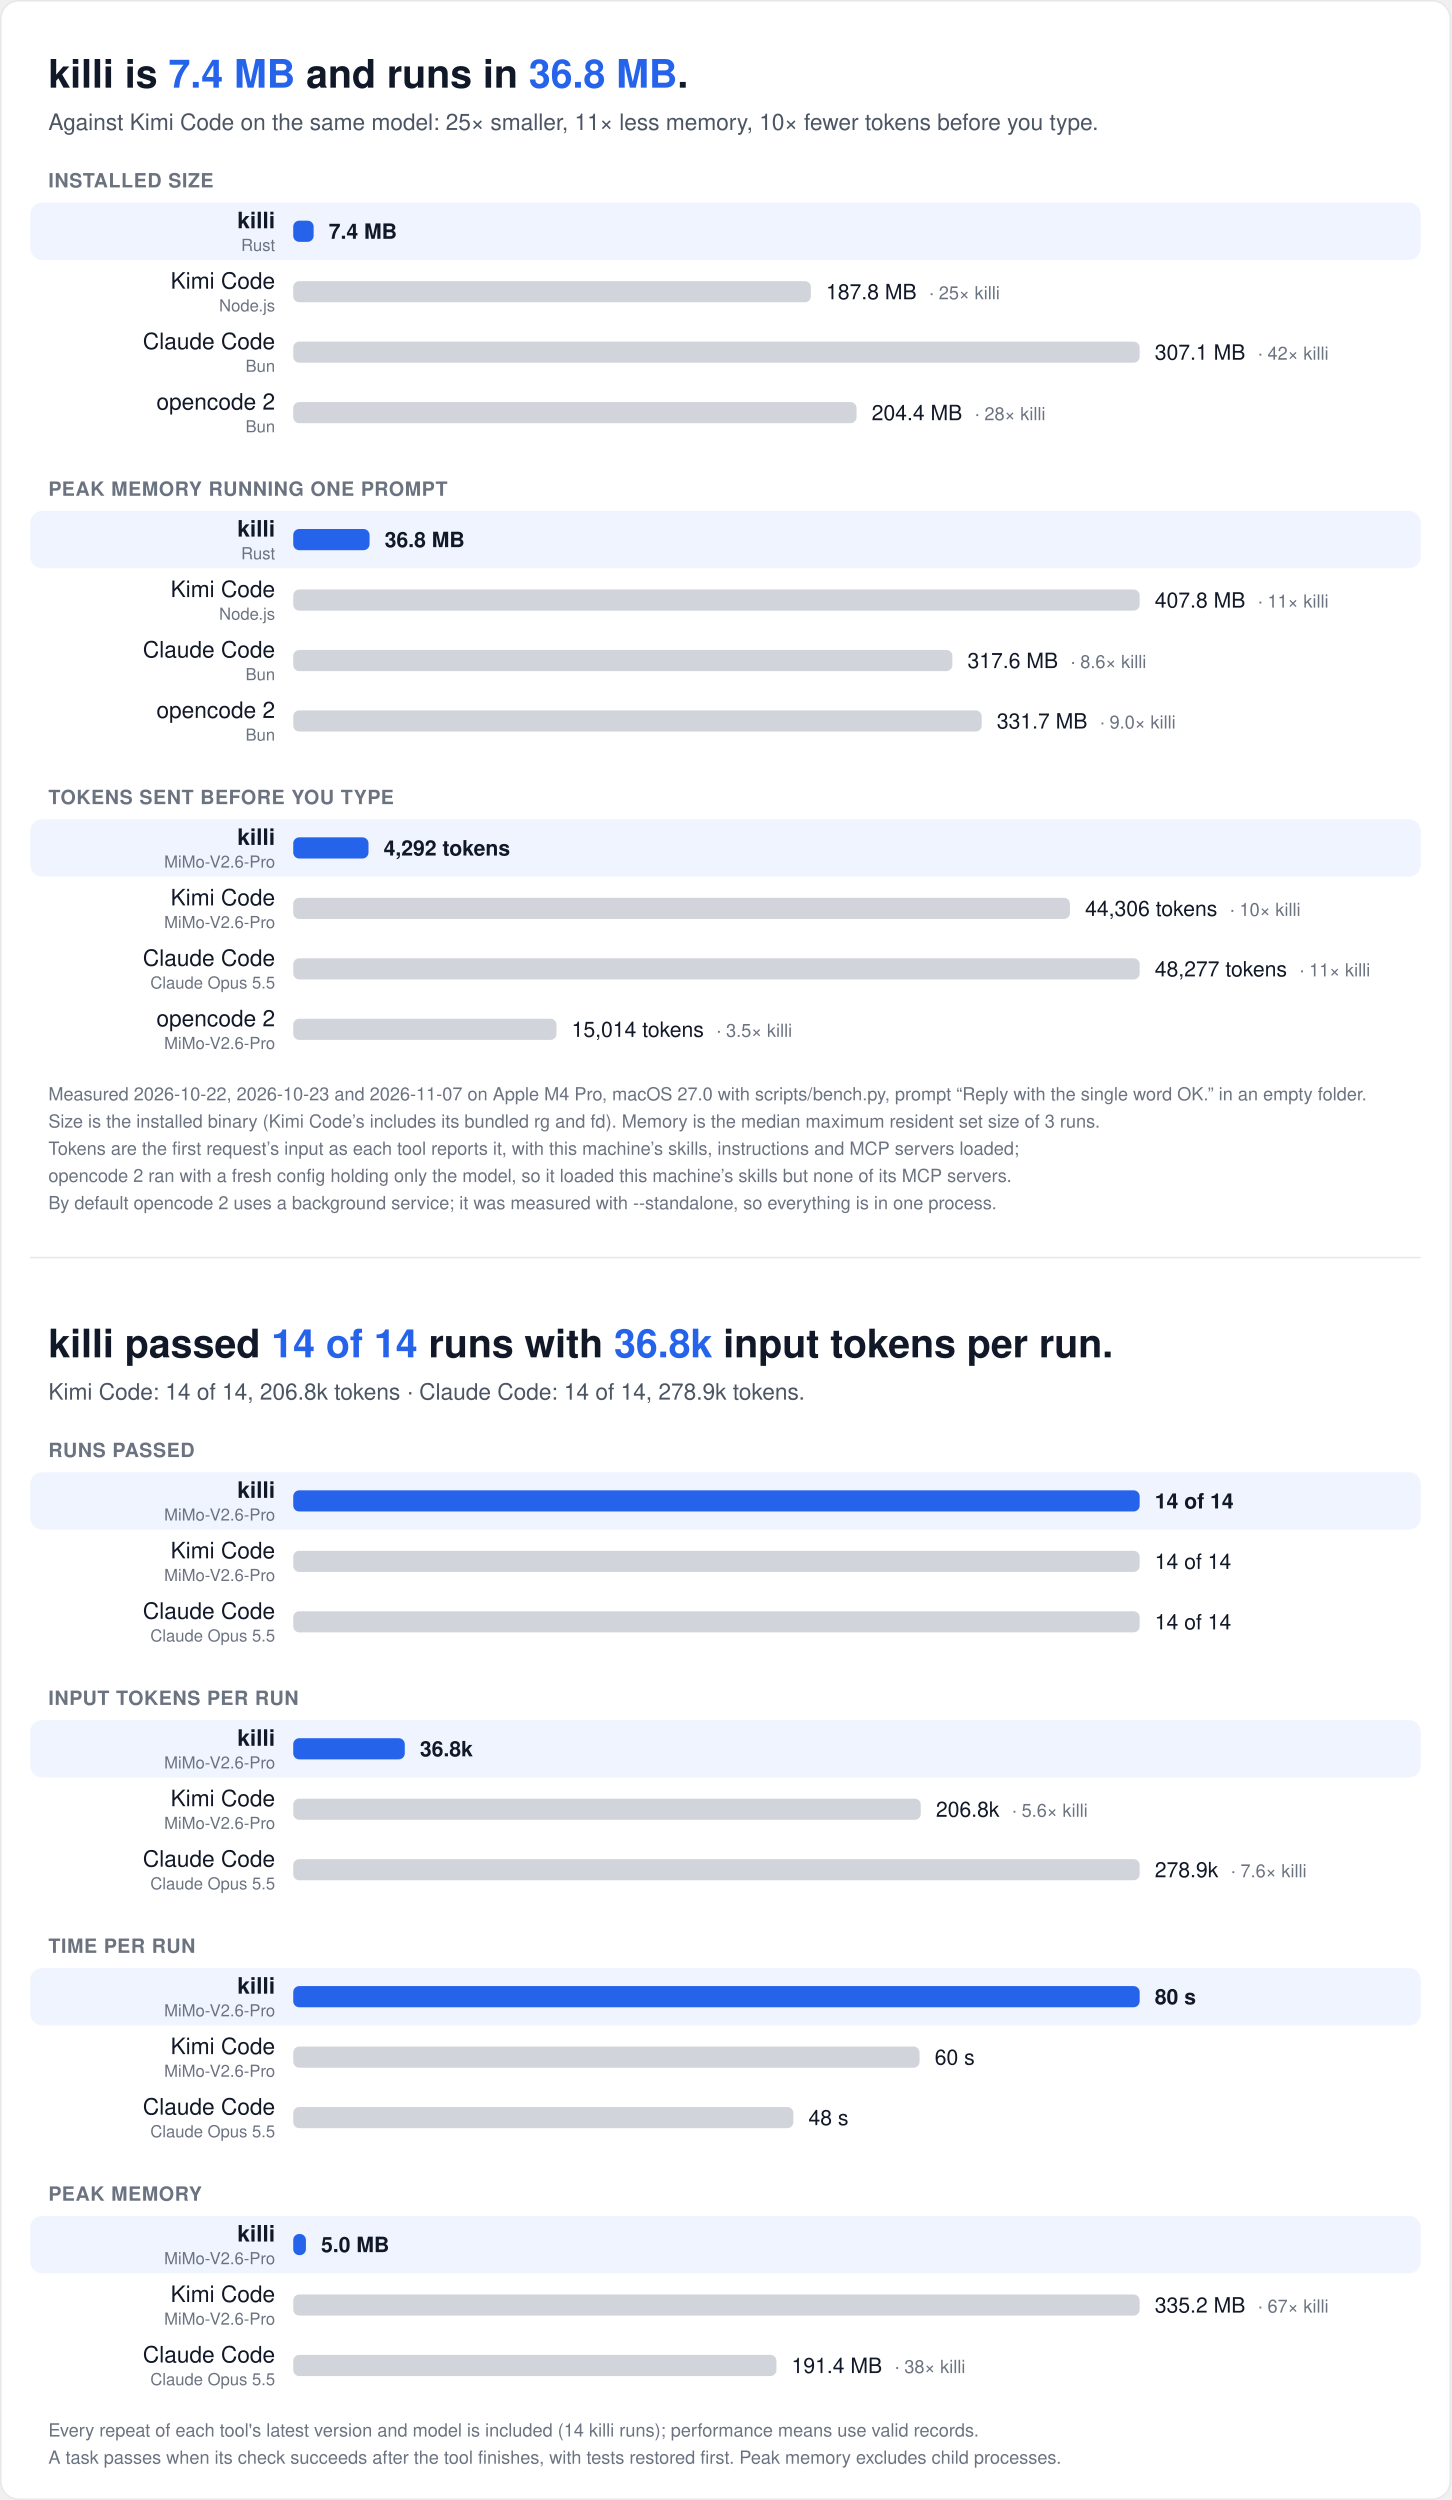
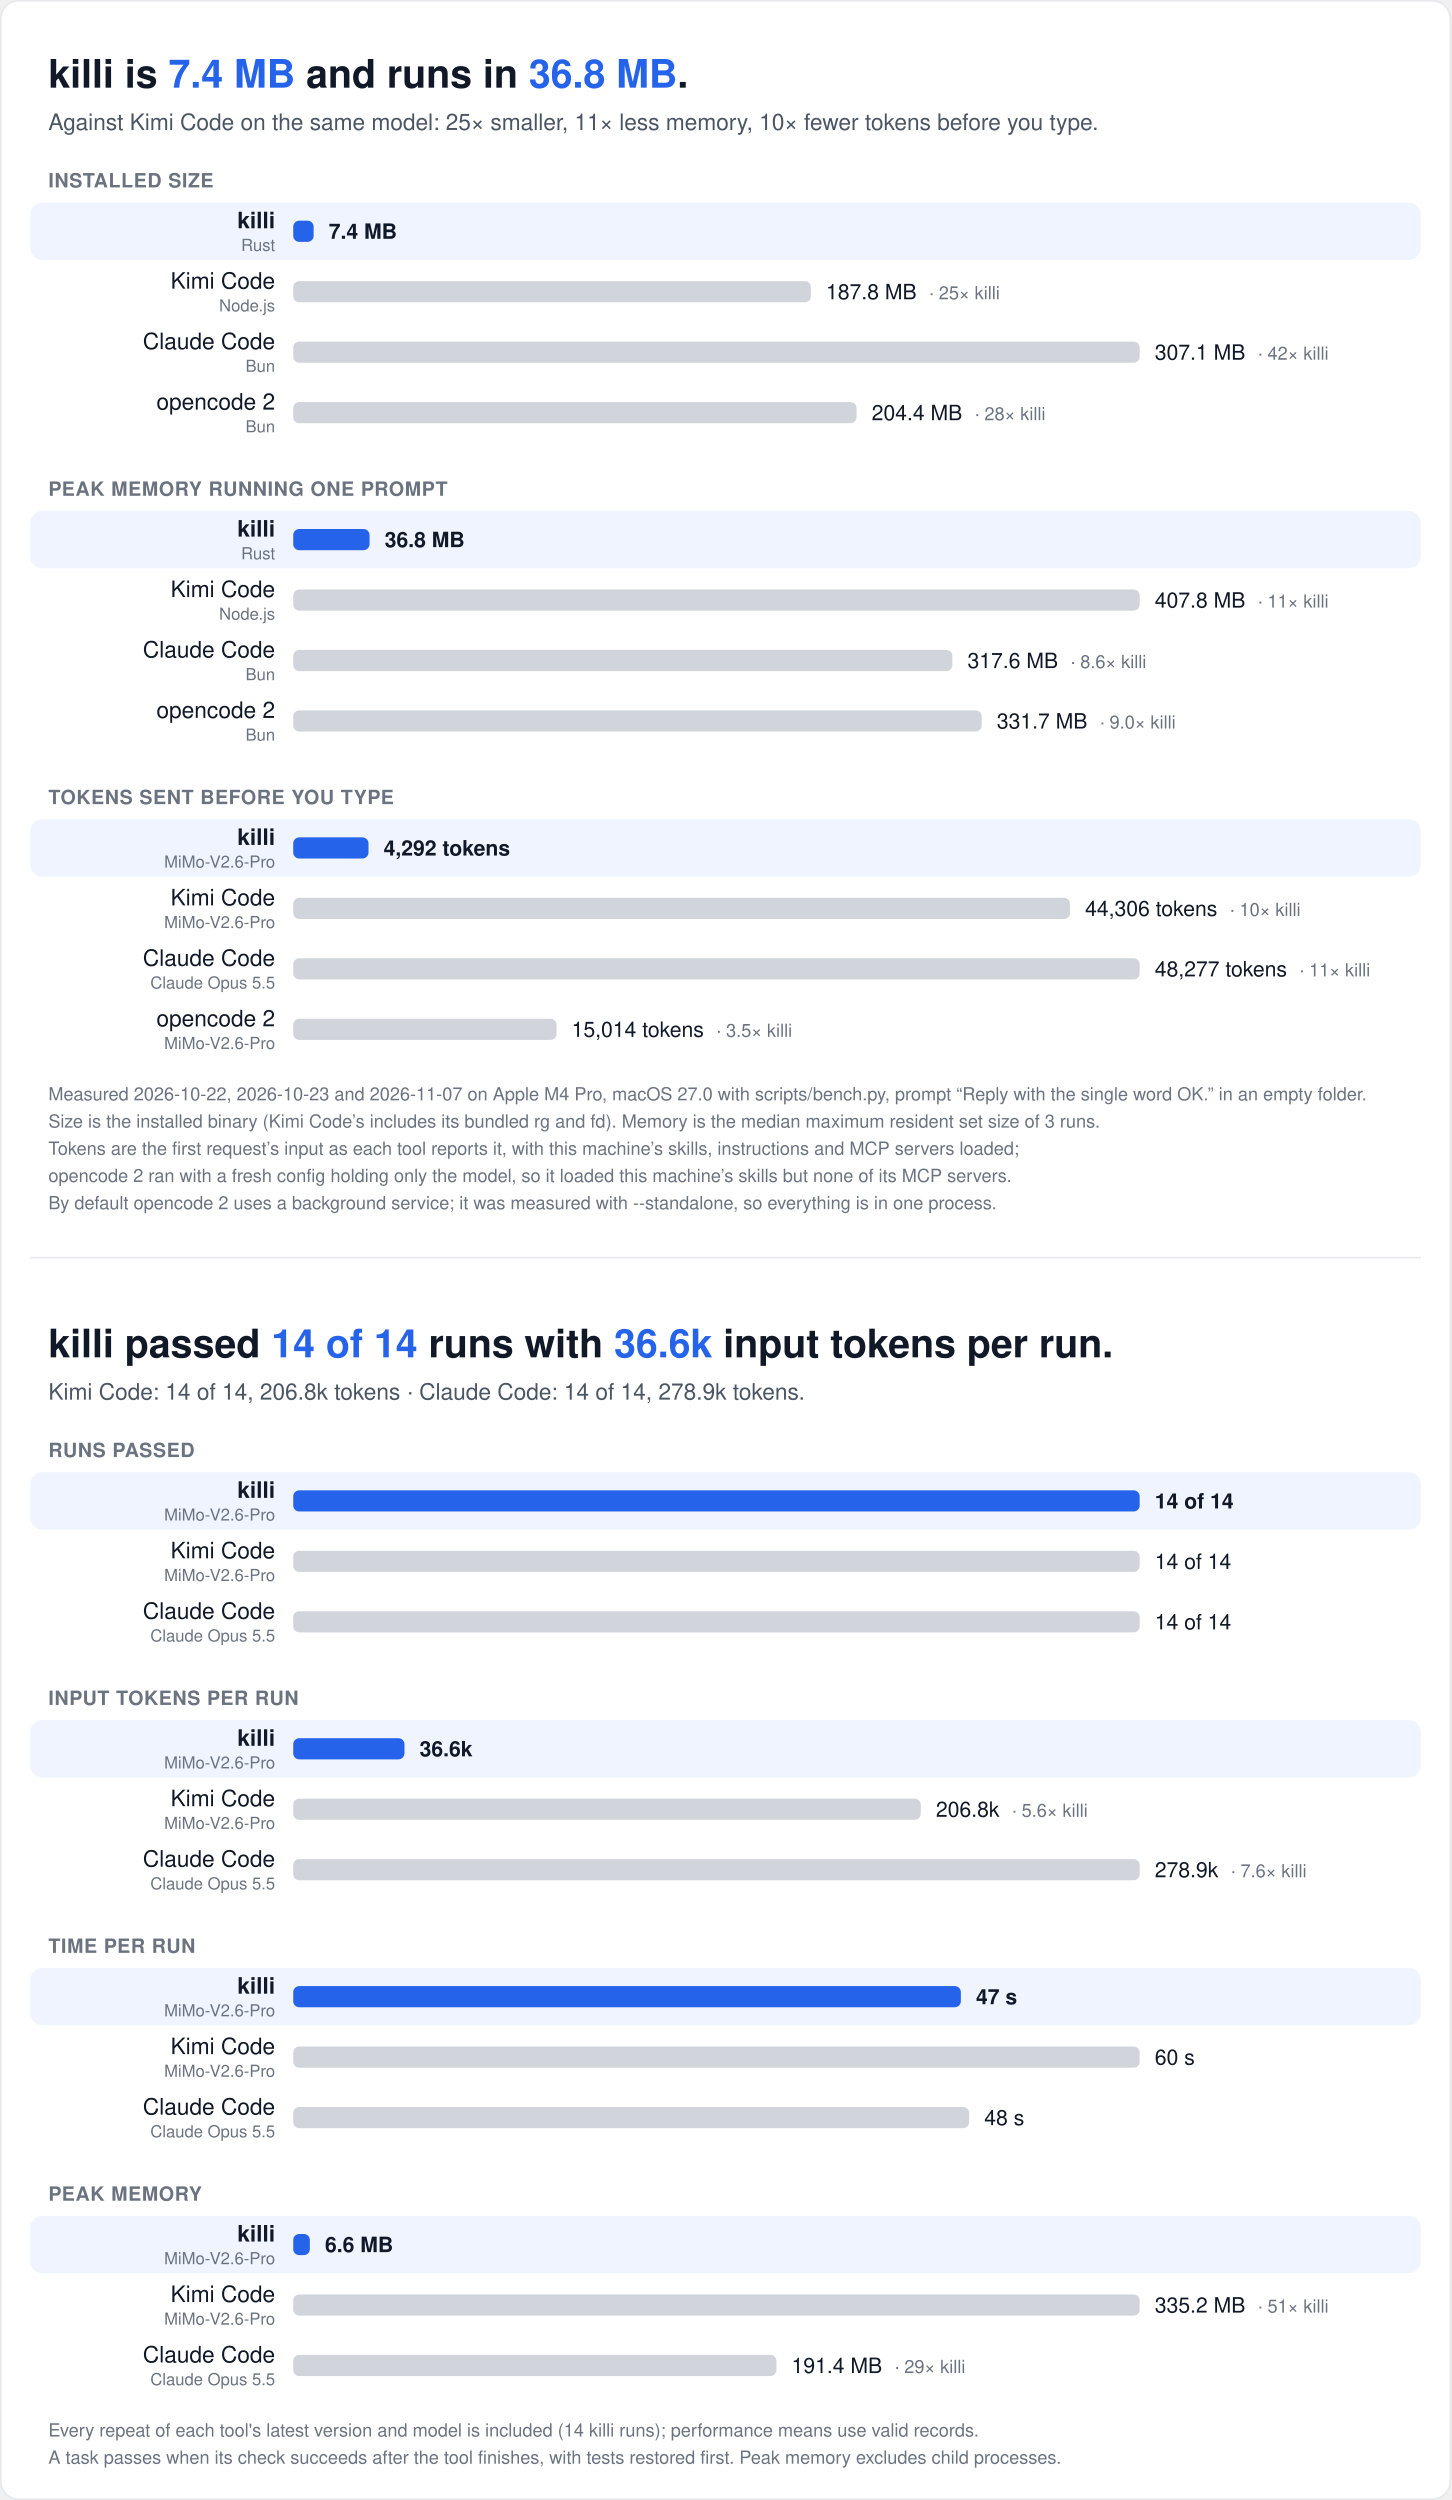
- <svg xmlns="http://www.w3.org/2000/svg" width="960" height="1654" viewBox="0 0 960 1654" font-family="-apple-system, BlinkMacSystemFont, 'Segoe UI', Helvetica, Arial, sans-serif" role="img" aria-label="killi 7.4 MB installed, 36.8 MB memory, 4,292 tokens; Kimi Code 187.8 MB installed, 407.8 MB memory, 44,306 tokens; Claude Code 307.1 MB installed, 317.6 MB memory, 48,277 tokens; opencode 2 204.4 MB installed, 331.7 MB memory, 15,014 tokens. Capability tests: killi: 14 of 14 passed, 36.8k input tokens per run; Kimi Code: 14 of 14 passed, 206.8k input tokens per run; Claude Code: 14 of 14 passed, 278.9k input tokens per run">
+ <svg xmlns="http://www.w3.org/2000/svg" width="960" height="1654" viewBox="0 0 960 1654" font-family="-apple-system, BlinkMacSystemFont, 'Segoe UI', Helvetica, Arial, sans-serif" role="img" aria-label="killi 7.4 MB installed, 36.8 MB memory, 4,292 tokens; Kimi Code 187.8 MB installed, 407.8 MB memory, 44,306 tokens; Claude Code 307.1 MB installed, 317.6 MB memory, 48,277 tokens; opencode 2 204.4 MB installed, 331.7 MB memory, 15,014 tokens. Capability tests: killi: 14 of 14 passed, 36.6k input tokens per run; Kimi Code: 14 of 14 passed, 206.8k input tokens per run; Claude Code: 14 of 14 passed, 278.9k input tokens per run">
  <rect x="0.5" y="0.5" width="959" height="1653" rx="12" fill="#ffffff" stroke="#e5e7eb" />
  <g>
    <text x="32" y="58" font-size="26" font-weight="700" fill="#111827">killi is <tspan fill="#2563eb">7.4 MB</tspan> and runs in <tspan fill="#2563eb">36.8 MB</tspan>.</text>
    <text x="32" y="86" font-size="15" fill="#4b5563">Against Kimi Code on the same model: 25× smaller, 11× less memory, 10× fewer tokens before you type.</text>
    <text x="32" y="124" font-size="13" font-weight="700" fill="#6b7280" letter-spacing="0.4">INSTALLED SIZE</text>
    <rect x="20" y="134" width="920" height="38" rx="8" fill="#eff4ff" />
    <text x="182" y="151" font-size="15" font-weight="700" fill="#111827" text-anchor="end">killi</text>
    <text x="182" y="166" font-size="11" fill="#6b7280" text-anchor="end">Rust</text>
    <rect x="194" y="146" width="13.5" height="14" rx="4" fill="#2563eb" />
    <text x="217.5" y="158" font-size="14" font-weight="700" fill="#111827">7.4 MB</text>
    <text x="182" y="191" font-size="15" font-weight="500" fill="#111827" text-anchor="end">Kimi Code</text>
    <text x="182" y="206" font-size="11" fill="#6b7280" text-anchor="end">Node.js</text>
    <rect x="194" y="186" width="342.5" height="14" rx="4" fill="#d1d5db" />
    <text x="546.5" y="198" font-size="14" font-weight="500" fill="#111827">187.8 MB<tspan dx="8" font-size="12" font-weight="400" fill="#6b7280">· 25× killi</tspan>
    </text>
    <text x="182" y="231" font-size="15" font-weight="500" fill="#111827" text-anchor="end">Claude Code</text>
    <text x="182" y="246" font-size="11" fill="#6b7280" text-anchor="end">Bun</text>
    <rect x="194" y="226" width="560.0" height="14" rx="4" fill="#d1d5db" />
    <text x="764.0" y="238" font-size="14" font-weight="500" fill="#111827">307.1 MB<tspan dx="8" font-size="12" font-weight="400" fill="#6b7280">· 42× killi</tspan>
    </text>
    <text x="182" y="271" font-size="15" font-weight="500" fill="#111827" text-anchor="end">opencode 2</text>
    <text x="182" y="286" font-size="11" fill="#6b7280" text-anchor="end">Bun</text>
    <rect x="194" y="266" width="372.7" height="14" rx="4" fill="#d1d5db" />
    <text x="576.7" y="278" font-size="14" font-weight="500" fill="#111827">204.4 MB<tspan dx="8" font-size="12" font-weight="400" fill="#6b7280">· 28× killi</tspan>
    </text>
    <text x="32" y="328" font-size="13" font-weight="700" fill="#6b7280" letter-spacing="0.4">PEAK MEMORY RUNNING ONE PROMPT</text>
    <rect x="20" y="338" width="920" height="38" rx="8" fill="#eff4ff" />
    <text x="182" y="355" font-size="15" font-weight="700" fill="#111827" text-anchor="end">killi</text>
    <text x="182" y="370" font-size="11" fill="#6b7280" text-anchor="end">Rust</text>
    <rect x="194" y="350" width="50.5" height="14" rx="4" fill="#2563eb" />
    <text x="254.5" y="362" font-size="14" font-weight="700" fill="#111827">36.8 MB</text>
    <text x="182" y="395" font-size="15" font-weight="500" fill="#111827" text-anchor="end">Kimi Code</text>
    <text x="182" y="410" font-size="11" fill="#6b7280" text-anchor="end">Node.js</text>
    <rect x="194" y="390" width="560.0" height="14" rx="4" fill="#d1d5db" />
    <text x="764.0" y="402" font-size="14" font-weight="500" fill="#111827">407.8 MB<tspan dx="8" font-size="12" font-weight="400" fill="#6b7280">· 11× killi</tspan>
    </text>
    <text x="182" y="435" font-size="15" font-weight="500" fill="#111827" text-anchor="end">Claude Code</text>
    <text x="182" y="450" font-size="11" fill="#6b7280" text-anchor="end">Bun</text>
    <rect x="194" y="430" width="436.1" height="14" rx="4" fill="#d1d5db" />
    <text x="640.1" y="442" font-size="14" font-weight="500" fill="#111827">317.6 MB<tspan dx="8" font-size="12" font-weight="400" fill="#6b7280">· 8.6× killi</tspan>
    </text>
    <text x="182" y="475" font-size="15" font-weight="500" fill="#111827" text-anchor="end">opencode 2</text>
    <text x="182" y="490" font-size="11" fill="#6b7280" text-anchor="end">Bun</text>
    <rect x="194" y="470" width="455.5" height="14" rx="4" fill="#d1d5db" />
    <text x="659.5" y="482" font-size="14" font-weight="500" fill="#111827">331.7 MB<tspan dx="8" font-size="12" font-weight="400" fill="#6b7280">· 9.0× killi</tspan>
    </text>
    <text x="32" y="532" font-size="13" font-weight="700" fill="#6b7280" letter-spacing="0.4">TOKENS SENT BEFORE YOU TYPE</text>
    <rect x="20" y="542" width="920" height="38" rx="8" fill="#eff4ff" />
    <text x="182" y="559" font-size="15" font-weight="700" fill="#111827" text-anchor="end">killi</text>
    <text x="182" y="574" font-size="11" fill="#6b7280" text-anchor="end">MiMo-V2.6-Pro</text>
    <rect x="194" y="554" width="49.8" height="14" rx="4" fill="#2563eb" />
    <text x="253.8" y="566" font-size="14" font-weight="700" fill="#111827">4,292 tokens</text>
    <text x="182" y="599" font-size="15" font-weight="500" fill="#111827" text-anchor="end">Kimi Code</text>
    <text x="182" y="614" font-size="11" fill="#6b7280" text-anchor="end">MiMo-V2.6-Pro</text>
    <rect x="194" y="594" width="513.9" height="14" rx="4" fill="#d1d5db" />
    <text x="717.9" y="606" font-size="14" font-weight="500" fill="#111827">44,306 tokens<tspan dx="8" font-size="12" font-weight="400" fill="#6b7280">· 10× killi</tspan>
    </text>
    <text x="182" y="639" font-size="15" font-weight="500" fill="#111827" text-anchor="end">Claude Code</text>
    <text x="182" y="654" font-size="11" fill="#6b7280" text-anchor="end">Claude Opus 5.5</text>
    <rect x="194" y="634" width="560.0" height="14" rx="4" fill="#d1d5db" />
    <text x="764.0" y="646" font-size="14" font-weight="500" fill="#111827">48,277 tokens<tspan dx="8" font-size="12" font-weight="400" fill="#6b7280">· 11× killi</tspan>
    </text>
    <text x="182" y="679" font-size="15" font-weight="500" fill="#111827" text-anchor="end">opencode 2</text>
    <text x="182" y="694" font-size="11" fill="#6b7280" text-anchor="end">MiMo-V2.6-Pro</text>
    <rect x="194" y="674" width="174.2" height="14" rx="4" fill="#d1d5db" />
    <text x="378.2" y="686" font-size="14" font-weight="500" fill="#111827">15,014 tokens<tspan dx="8" font-size="12" font-weight="400" fill="#6b7280">· 3.5× killi</tspan>
    </text>
    <text x="32" y="728" font-size="12" fill="#6b7280">Measured 2026-10-22, 2026-10-23 and 2026-11-07 on Apple M4 Pro, macOS 27.0 with scripts/bench.py, prompt “Reply with the single word OK.” in an empty folder.</text>
    <text x="32" y="746" font-size="12" fill="#6b7280">Size is the installed binary (Kimi Code’s includes its bundled rg and fd). Memory is the median maximum resident set size of 3 runs.</text>
    <text x="32" y="764" font-size="12" fill="#6b7280">Tokens are the first request’s input as each tool reports it, with this machine’s skills, instructions and MCP servers loaded;</text>
    <text x="32" y="782" font-size="12" fill="#6b7280">opencode 2 ran with a fresh config holding only the model, so it loaded this machine’s skills but none of its MCP servers.</text>
    <text x="32" y="800" font-size="12" fill="#6b7280">By default opencode 2 uses a background service; it was measured with --standalone, so everything is in one process.</text>
  </g>
  <line x1="20" y1="832" x2="940" y2="832" stroke="#e5e7eb" />
  <g transform="translate(0,840)">
-     <text x="32" y="58" font-size="26" font-weight="700" fill="#111827">killi passed <tspan fill="#2563eb">14 of 14</tspan> runs with <tspan fill="#2563eb">36.8k</tspan> input tokens per run.</text>
+     <text x="32" y="58" font-size="26" font-weight="700" fill="#111827">killi passed <tspan fill="#2563eb">14 of 14</tspan> runs with <tspan fill="#2563eb">36.6k</tspan> input tokens per run.</text>
    <text x="32" y="86" font-size="15" fill="#4b5563">Kimi Code: 14 of 14, 206.8k tokens · Claude Code: 14 of 14, 278.9k tokens.</text>
    <text x="32" y="124" font-size="13" font-weight="700" fill="#6b7280" letter-spacing="0.4">RUNS PASSED</text>
    <rect x="20" y="134" width="920" height="38" rx="8" fill="#eff4ff" />
    <text x="182" y="151" font-size="15" font-weight="700" fill="#111827" text-anchor="end">killi</text>
    <text x="182" y="166" font-size="11" fill="#6b7280" text-anchor="end">MiMo-V2.6-Pro</text>
    <rect x="194" y="146" width="560.0" height="14" rx="4" fill="#2563eb" />
    <text x="764.0" y="158" font-size="14" font-weight="700" fill="#111827">14 of 14</text>
    <text x="182" y="191" font-size="15" font-weight="500" fill="#111827" text-anchor="end">Kimi Code</text>
    <text x="182" y="206" font-size="11" fill="#6b7280" text-anchor="end">MiMo-V2.6-Pro</text>
    <rect x="194" y="186" width="560.0" height="14" rx="4" fill="#d1d5db" />
    <text x="764.0" y="198" font-size="14" font-weight="500" fill="#111827">14 of 14</text>
    <text x="182" y="231" font-size="15" font-weight="500" fill="#111827" text-anchor="end">Claude Code</text>
    <text x="182" y="246" font-size="11" fill="#6b7280" text-anchor="end">Claude Opus 5.5</text>
    <rect x="194" y="226" width="560.0" height="14" rx="4" fill="#d1d5db" />
    <text x="764.0" y="238" font-size="14" font-weight="500" fill="#111827">14 of 14</text>
    <text x="32" y="288" font-size="13" font-weight="700" fill="#6b7280" letter-spacing="0.4">INPUT TOKENS PER RUN</text>
    <rect x="20" y="298" width="920" height="38" rx="8" fill="#eff4ff" />
    <text x="182" y="315" font-size="15" font-weight="700" fill="#111827" text-anchor="end">killi</text>
    <text x="182" y="330" font-size="11" fill="#6b7280" text-anchor="end">MiMo-V2.6-Pro</text>
-     <rect x="194" y="310" width="73.8" height="14" rx="4" fill="#2563eb" />
-     <text x="277.8" y="322" font-size="14" font-weight="700" fill="#111827">36.8k</text>
+     <rect x="194" y="310" width="73.6" height="14" rx="4" fill="#2563eb" />
+     <text x="277.6" y="322" font-size="14" font-weight="700" fill="#111827">36.6k</text>
    <text x="182" y="355" font-size="15" font-weight="500" fill="#111827" text-anchor="end">Kimi Code</text>
    <text x="182" y="370" font-size="11" fill="#6b7280" text-anchor="end">MiMo-V2.6-Pro</text>
    <rect x="194" y="350" width="415.2" height="14" rx="4" fill="#d1d5db" />
    <text x="619.2" y="362" font-size="14" font-weight="500" fill="#111827">206.8k<tspan dx="8" font-size="12" font-weight="400" fill="#6b7280">· 5.6× killi</tspan>
    </text>
    <text x="182" y="395" font-size="15" font-weight="500" fill="#111827" text-anchor="end">Claude Code</text>
    <text x="182" y="410" font-size="11" fill="#6b7280" text-anchor="end">Claude Opus 5.5</text>
    <rect x="194" y="390" width="560.0" height="14" rx="4" fill="#d1d5db" />
    <text x="764.0" y="402" font-size="14" font-weight="500" fill="#111827">278.9k<tspan dx="8" font-size="12" font-weight="400" fill="#6b7280">· 7.6× killi</tspan>
    </text>
    <text x="32" y="452" font-size="13" font-weight="700" fill="#6b7280" letter-spacing="0.4">TIME PER RUN</text>
    <rect x="20" y="462" width="920" height="38" rx="8" fill="#eff4ff" />
    <text x="182" y="479" font-size="15" font-weight="700" fill="#111827" text-anchor="end">killi</text>
    <text x="182" y="494" font-size="11" fill="#6b7280" text-anchor="end">MiMo-V2.6-Pro</text>
-     <rect x="194" y="474" width="560.0" height="14" rx="4" fill="#2563eb" />
-     <text x="764.0" y="486" font-size="14" font-weight="700" fill="#111827">80 s</text>
+     <rect x="194" y="474" width="441.7" height="14" rx="4" fill="#2563eb" />
+     <text x="645.7" y="486" font-size="14" font-weight="700" fill="#111827">47 s</text>
    <text x="182" y="519" font-size="15" font-weight="500" fill="#111827" text-anchor="end">Kimi Code</text>
    <text x="182" y="534" font-size="11" fill="#6b7280" text-anchor="end">MiMo-V2.6-Pro</text>
-     <rect x="194" y="514" width="414.4" height="14" rx="4" fill="#d1d5db" />
-     <text x="618.4" y="526" font-size="14" font-weight="500" fill="#111827">60 s</text>
+     <rect x="194" y="514" width="560.0" height="14" rx="4" fill="#d1d5db" />
+     <text x="764.0" y="526" font-size="14" font-weight="500" fill="#111827">60 s</text>
    <text x="182" y="559" font-size="15" font-weight="500" fill="#111827" text-anchor="end">Claude Code</text>
    <text x="182" y="574" font-size="11" fill="#6b7280" text-anchor="end">Claude Opus 5.5</text>
-     <rect x="194" y="554" width="330.9" height="14" rx="4" fill="#d1d5db" />
-     <text x="534.9" y="566" font-size="14" font-weight="500" fill="#111827">48 s</text>
+     <rect x="194" y="554" width="447.2" height="14" rx="4" fill="#d1d5db" />
+     <text x="651.2" y="566" font-size="14" font-weight="500" fill="#111827">48 s</text>
    <text x="32" y="616" font-size="13" font-weight="700" fill="#6b7280" letter-spacing="0.4">PEAK MEMORY</text>
    <rect x="20" y="626" width="920" height="38" rx="8" fill="#eff4ff" />
    <text x="182" y="643" font-size="15" font-weight="700" fill="#111827" text-anchor="end">killi</text>
    <text x="182" y="658" font-size="11" fill="#6b7280" text-anchor="end">MiMo-V2.6-Pro</text>
-     <rect x="194" y="638" width="8.4" height="14" rx="4" fill="#2563eb" />
-     <text x="212.4" y="650" font-size="14" font-weight="700" fill="#111827">5.0 MB</text>
+     <rect x="194" y="638" width="11.0" height="14" rx="4" fill="#2563eb" />
+     <text x="215.0" y="650" font-size="14" font-weight="700" fill="#111827">6.6 MB</text>
    <text x="182" y="683" font-size="15" font-weight="500" fill="#111827" text-anchor="end">Kimi Code</text>
    <text x="182" y="698" font-size="11" fill="#6b7280" text-anchor="end">MiMo-V2.6-Pro</text>
    <rect x="194" y="678" width="560.0" height="14" rx="4" fill="#d1d5db" />
-     <text x="764.0" y="690" font-size="14" font-weight="500" fill="#111827">335.2 MB<tspan dx="8" font-size="12" font-weight="400" fill="#6b7280">· 67× killi</tspan>
+     <text x="764.0" y="690" font-size="14" font-weight="500" fill="#111827">335.2 MB<tspan dx="8" font-size="12" font-weight="400" fill="#6b7280">· 51× killi</tspan>
    </text>
    <text x="182" y="723" font-size="15" font-weight="500" fill="#111827" text-anchor="end">Claude Code</text>
    <text x="182" y="738" font-size="11" fill="#6b7280" text-anchor="end">Claude Opus 5.5</text>
    <rect x="194" y="718" width="319.7" height="14" rx="4" fill="#d1d5db" />
-     <text x="523.7" y="730" font-size="14" font-weight="500" fill="#111827">191.4 MB<tspan dx="8" font-size="12" font-weight="400" fill="#6b7280">· 38× killi</tspan>
+     <text x="523.7" y="730" font-size="14" font-weight="500" fill="#111827">191.4 MB<tspan dx="8" font-size="12" font-weight="400" fill="#6b7280">· 29× killi</tspan>
    </text>
    <text x="32" y="772" font-size="12" fill="#6b7280">Every repeat of each tool's latest version and model is included (14 killi runs); performance means use valid records.</text>
    <text x="32" y="790" font-size="12" fill="#6b7280">A task passes when its check succeeds after the tool finishes, with tests restored first. Peak memory excludes child processes.</text>
  </g>
</svg>
